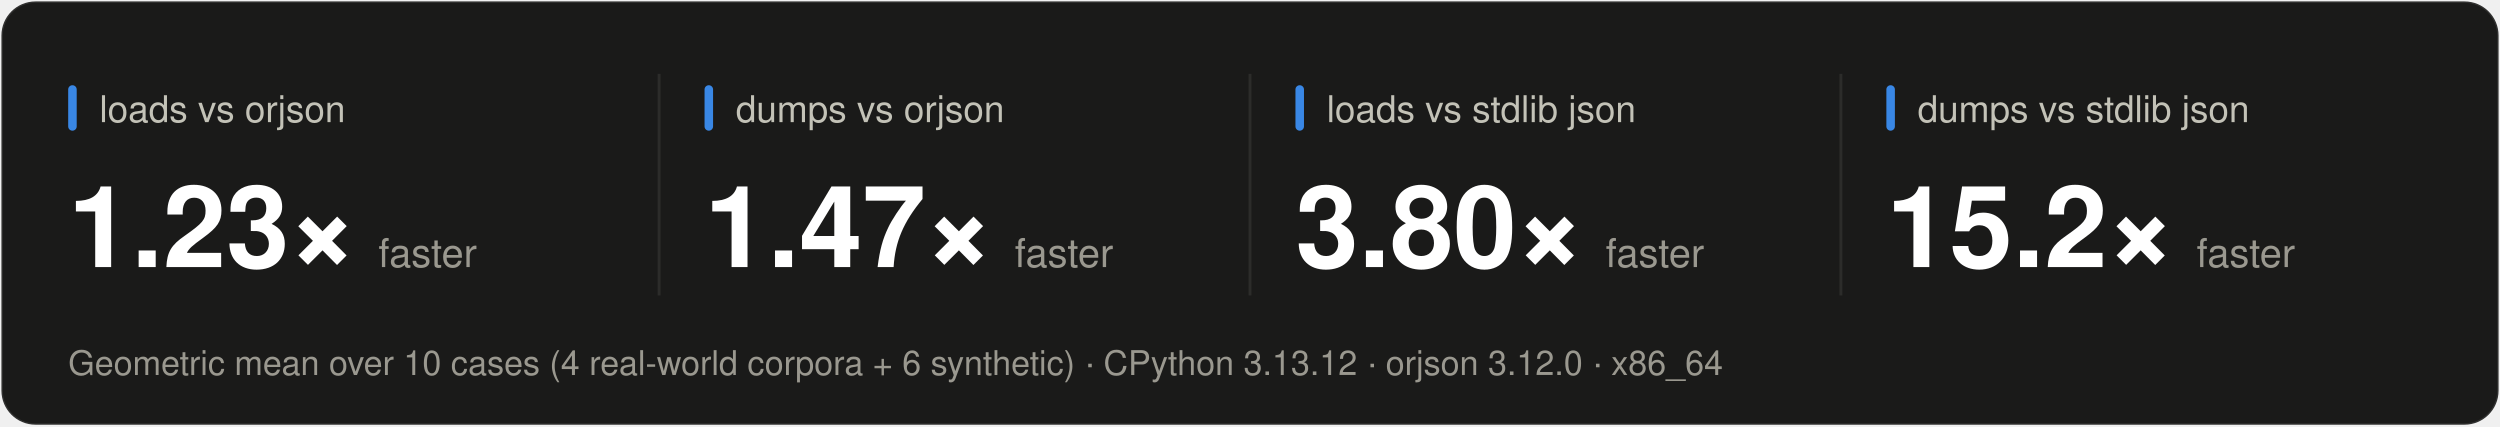
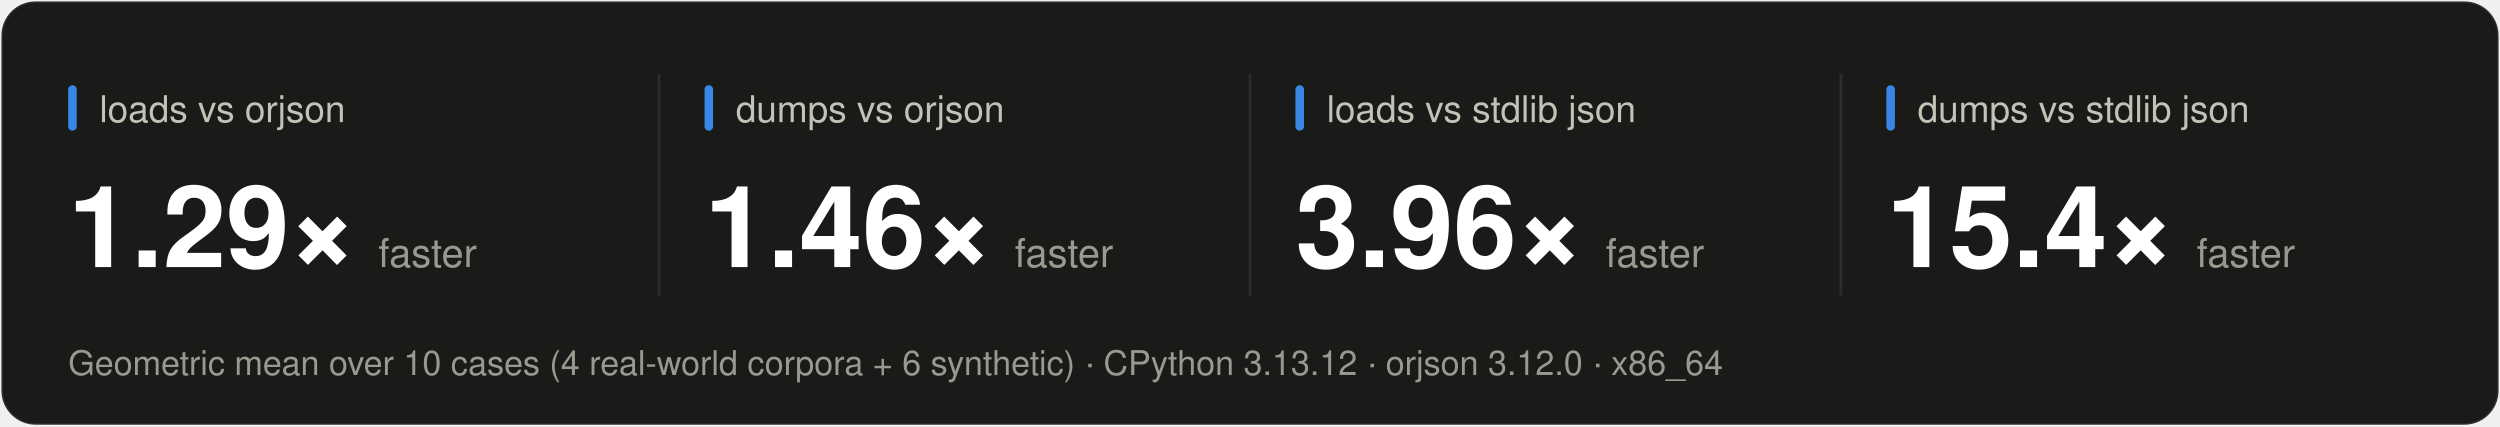
- <svg xmlns="http://www.w3.org/2000/svg" width="880" height="150" viewBox="0 0 880 150" role="img" aria-label="rjson speedups: loads vs orjson 1.23×; dumps vs orjson 1.47×; loads vs stdlib json 3.80×; dumps vs stdlib json 15.2×">
+ <svg xmlns="http://www.w3.org/2000/svg" width="880" height="150" viewBox="0 0 880 150" role="img" aria-label="rjson speedups: loads vs orjson 1.29×; dumps vs orjson 1.46×; loads vs stdlib json 3.96×; dumps vs stdlib json 15.4×">
  <rect x="0.5" y="0.5" width="879" height="149" rx="12" fill="#1a1a19" stroke="rgba(255,255,255,0.10)" />
  <rect x="24.0" y="30" width="3" height="16" rx="1.5" fill="#3987e5" />
  <text x="35.0" y="43.0" font-family="system-ui, -apple-system, &quot;Segoe UI&quot;, Helvetica, Arial, sans-serif" font-size="13" font-weight="400" fill="#c3c2b7" text-anchor="start">loads vs orjson</text>
-   <text x="24.0" y="94" font-family="system-ui, -apple-system, &quot;Segoe UI&quot;, Helvetica, Arial, sans-serif" font-size="40" font-weight="600" fill="#ffffff">1.23×<tspan dx="8" font-size="14" font-weight="400" fill="#9a988f">faster</tspan>
+   <text x="24.0" y="94" font-family="system-ui, -apple-system, &quot;Segoe UI&quot;, Helvetica, Arial, sans-serif" font-size="40" font-weight="600" fill="#ffffff">1.29×<tspan dx="8" font-size="14" font-weight="400" fill="#9a988f">faster</tspan>
  </text>
  <line x1="232.0" y1="26" x2="232.0" y2="104" stroke="#2c2c2a" stroke-width="1" />
  <rect x="248.0" y="30" width="3" height="16" rx="1.5" fill="#3987e5" />
  <text x="259.0" y="43.0" font-family="system-ui, -apple-system, &quot;Segoe UI&quot;, Helvetica, Arial, sans-serif" font-size="13" font-weight="400" fill="#c3c2b7" text-anchor="start">dumps vs orjson</text>
-   <text x="248.0" y="94" font-family="system-ui, -apple-system, &quot;Segoe UI&quot;, Helvetica, Arial, sans-serif" font-size="40" font-weight="600" fill="#ffffff">1.47×<tspan dx="8" font-size="14" font-weight="400" fill="#9a988f">faster</tspan>
+   <text x="248.0" y="94" font-family="system-ui, -apple-system, &quot;Segoe UI&quot;, Helvetica, Arial, sans-serif" font-size="40" font-weight="600" fill="#ffffff">1.46×<tspan dx="8" font-size="14" font-weight="400" fill="#9a988f">faster</tspan>
  </text>
  <line x1="440.0" y1="26" x2="440.0" y2="104" stroke="#2c2c2a" stroke-width="1" />
  <rect x="456.0" y="30" width="3" height="16" rx="1.5" fill="#3987e5" />
  <text x="467.0" y="43.0" font-family="system-ui, -apple-system, &quot;Segoe UI&quot;, Helvetica, Arial, sans-serif" font-size="13" font-weight="400" fill="#c3c2b7" text-anchor="start">loads vs stdlib json</text>
-   <text x="456.0" y="94" font-family="system-ui, -apple-system, &quot;Segoe UI&quot;, Helvetica, Arial, sans-serif" font-size="40" font-weight="600" fill="#ffffff">3.80×<tspan dx="8" font-size="14" font-weight="400" fill="#9a988f">faster</tspan>
+   <text x="456.0" y="94" font-family="system-ui, -apple-system, &quot;Segoe UI&quot;, Helvetica, Arial, sans-serif" font-size="40" font-weight="600" fill="#ffffff">3.96×<tspan dx="8" font-size="14" font-weight="400" fill="#9a988f">faster</tspan>
  </text>
  <line x1="648.0" y1="26" x2="648.0" y2="104" stroke="#2c2c2a" stroke-width="1" />
  <rect x="664.0" y="30" width="3" height="16" rx="1.5" fill="#3987e5" />
  <text x="675.0" y="43.0" font-family="system-ui, -apple-system, &quot;Segoe UI&quot;, Helvetica, Arial, sans-serif" font-size="13" font-weight="400" fill="#c3c2b7" text-anchor="start">dumps vs stdlib json</text>
-   <text x="664.0" y="94" font-family="system-ui, -apple-system, &quot;Segoe UI&quot;, Helvetica, Arial, sans-serif" font-size="40" font-weight="600" fill="#ffffff">15.2×<tspan dx="8" font-size="14" font-weight="400" fill="#9a988f">faster</tspan>
+   <text x="664.0" y="94" font-family="system-ui, -apple-system, &quot;Segoe UI&quot;, Helvetica, Arial, sans-serif" font-size="40" font-weight="600" fill="#ffffff">15.4×<tspan dx="8" font-size="14" font-weight="400" fill="#9a988f">faster</tspan>
  </text>
  <text x="24.0" y="132.0" font-family="system-ui, -apple-system, &quot;Segoe UI&quot;, Helvetica, Arial, sans-serif" font-size="12" font-weight="400" fill="#9a988f" text-anchor="start">Geometric mean over 10 cases (4 real-world corpora + 6 synthetic) · CPython 3.13.12 · orjson 3.12.0 · x86_64</text>
</svg>
